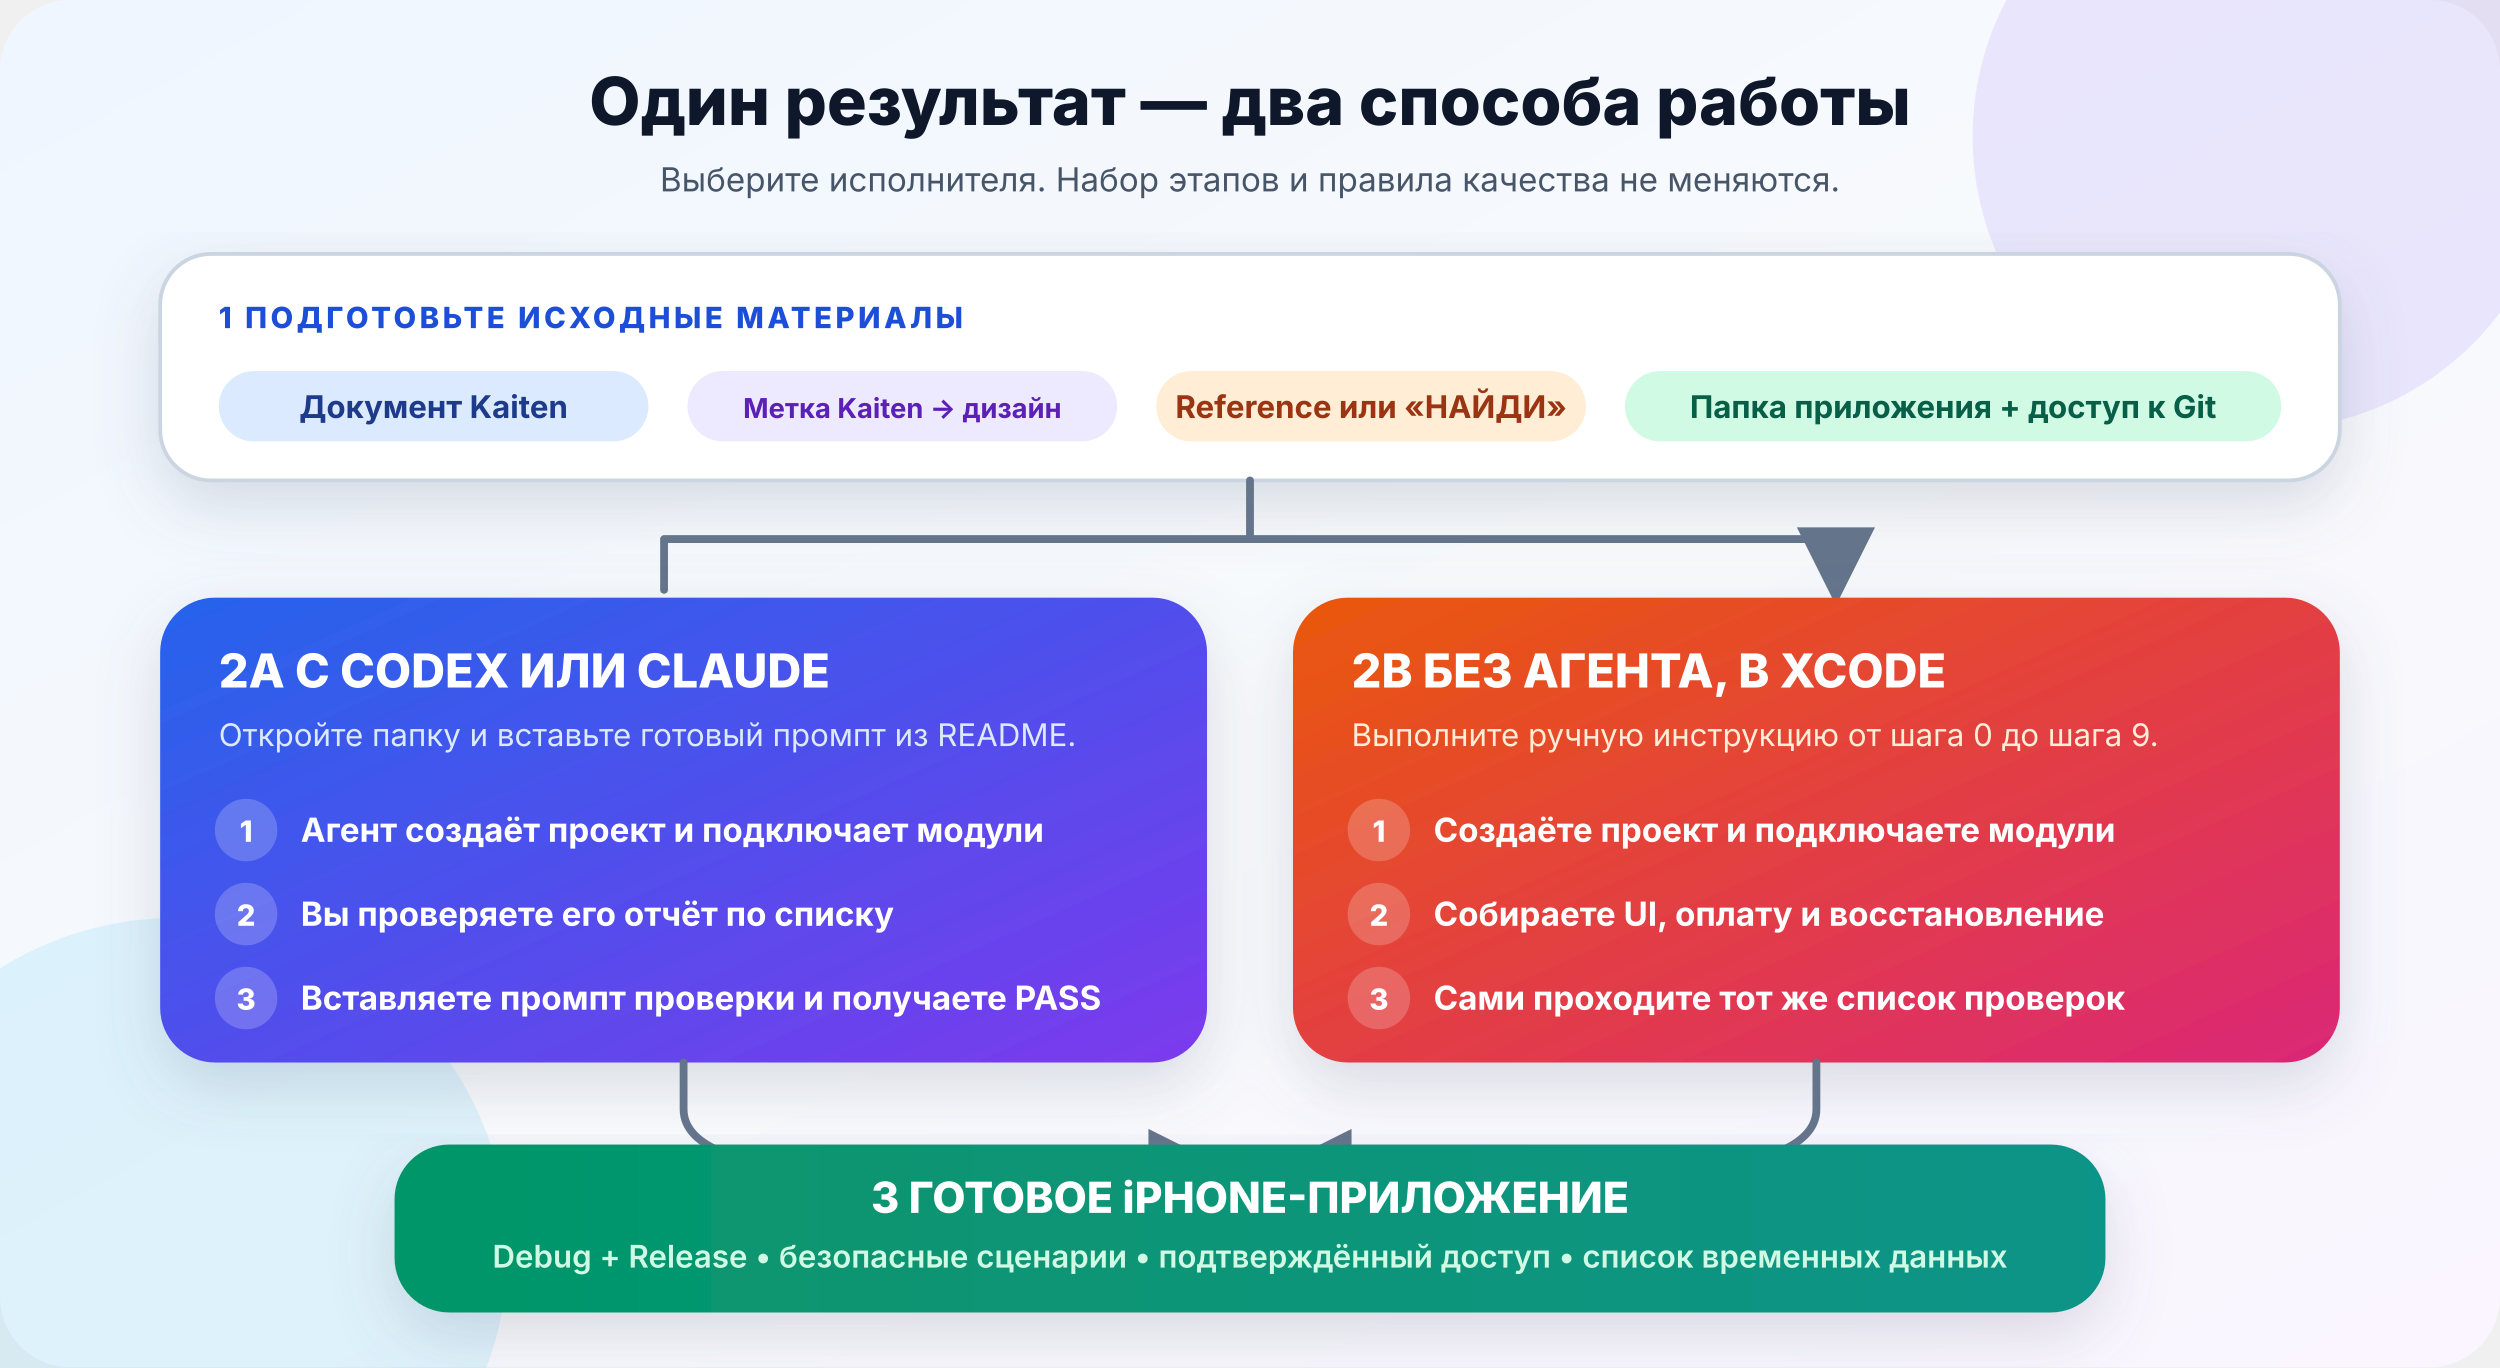
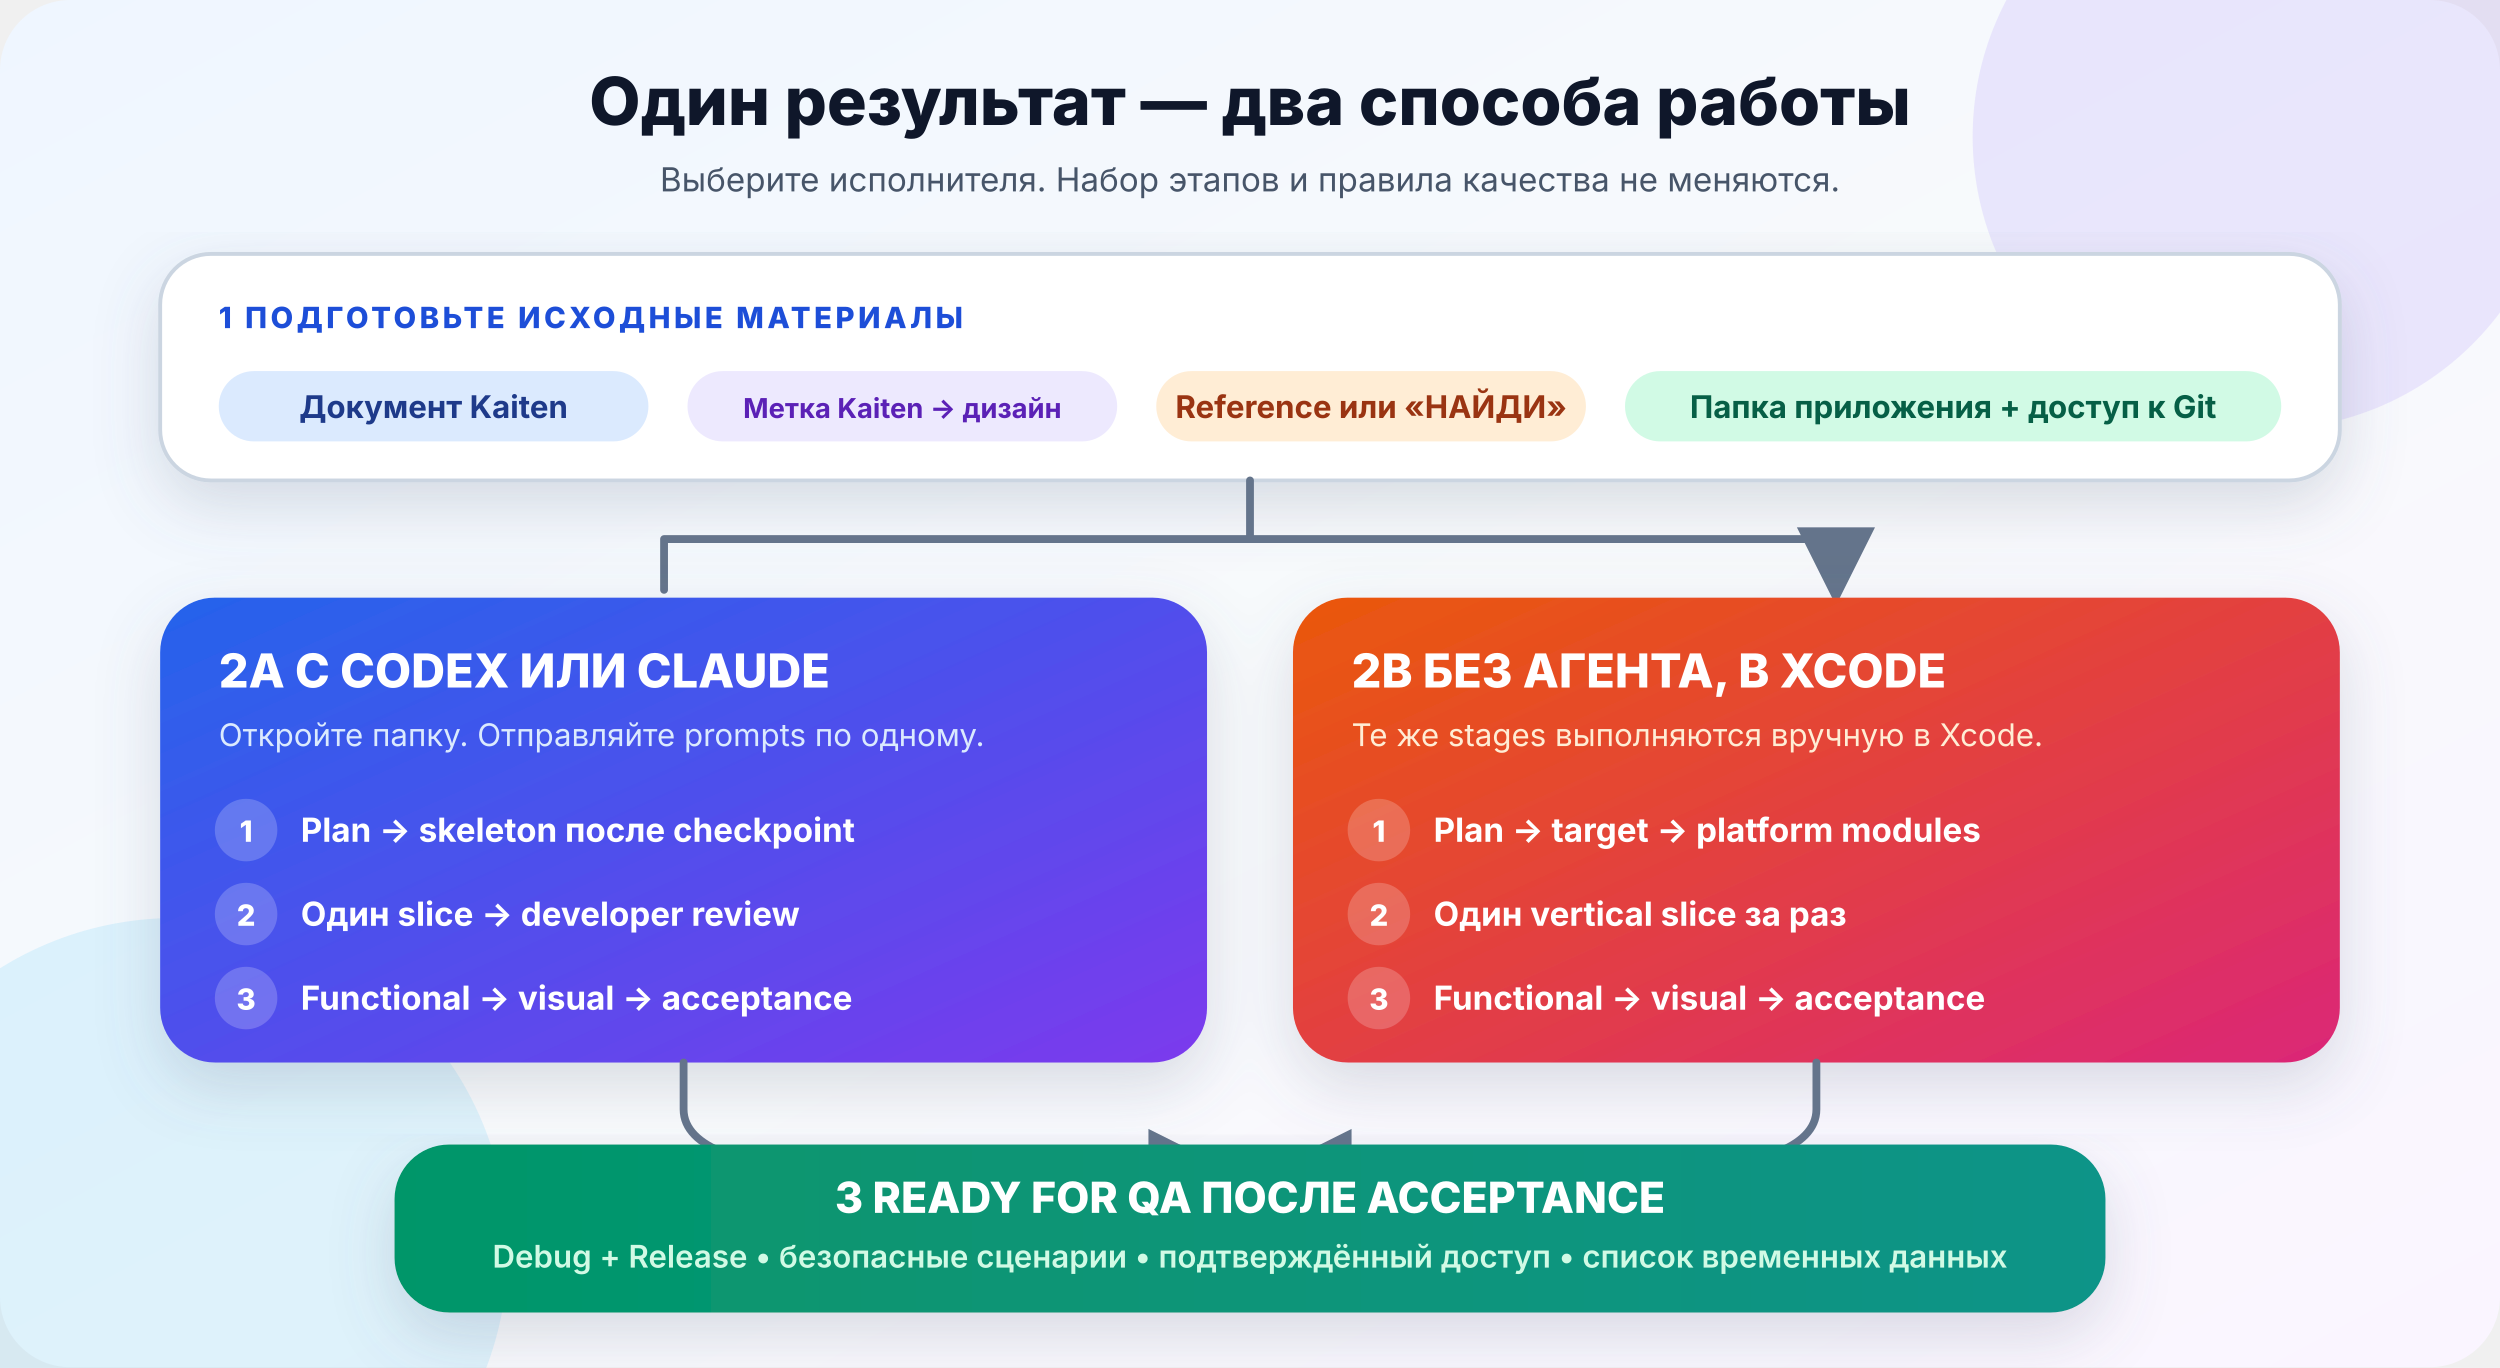
<svg xmlns="http://www.w3.org/2000/svg" width="1280" height="700" viewBox="0 0 1280 700" role="img" aria-labelledby="title description">
  <defs>
    <linearGradient id="background" x1="0" y1="0" x2="1" y2="1">
      <stop offset="0" stop-color="#EFF6FF" />
      <stop offset="0.52" stop-color="#F8FAFC" />
      <stop offset="1" stop-color="#FAF5FF" />
    </linearGradient>
    <linearGradient id="agent" x1="0" y1="0" x2="1" y2="1">
      <stop offset="0" stop-color="#2563EB" />
      <stop offset="1" stop-color="#7C3AED" />
    </linearGradient>
    <linearGradient id="manual" x1="0" y1="0" x2="1" y2="1">
      <stop offset="0" stop-color="#EA580C" />
      <stop offset="1" stop-color="#DB2777" />
    </linearGradient>
    <linearGradient id="result" x1="0" y1="0" x2="1" y2="0">
      <stop offset="0" stop-color="#059669" />
      <stop offset="1" stop-color="#0D9488" />
    </linearGradient>
    <filter id="shadow" x="-20%" y="-20%" width="140%" height="160%">
      <feDropShadow dx="0" dy="12" stdDeviation="16" flood-color="#64748B" flood-opacity="0.22" />
    </filter>
    <marker id="arrow" markerWidth="10" markerHeight="10" refX="8" refY="5" orient="auto">
      <path d="M0 0L10 5L0 10Z" fill="#64748B" />
    </marker>
  </defs>
  <rect width="1280" height="700" rx="36" fill="url(#background)" />
  <circle cx="1160" cy="70" r="150" fill="#A78BFA" opacity="0.18" />
  <circle cx="90" cy="640" r="170" fill="#38BDF8" opacity="0.14" />
  <text x="640" y="64" text-anchor="middle" fill="#0F172A" font-family="-apple-system,BlinkMacSystemFont,Segoe UI,sans-serif" font-size="34" font-weight="800">Один результат — два способа работы</text>
  <text x="640" y="98" text-anchor="middle" fill="#475569" font-family="-apple-system,BlinkMacSystemFont,Segoe UI,sans-serif" font-size="17">Выберите исполнителя. Набор этапов и правила качества не меняются.</text>
  <g filter="url(#shadow)">
    <rect x="82" y="130" width="1116" height="116" rx="26" fill="#FFFFFF" stroke="#CBD5E1" stroke-width="2" />
  </g>
  <text x="112" y="168" fill="#1D4ED8" font-family="-apple-system,BlinkMacSystemFont,Segoe UI,sans-serif" font-size="15" font-weight="800" letter-spacing="1.8">1  ПОДГОТОВЬТЕ ИСХОДНЫЕ МАТЕРИАЛЫ</text>
  <g font-family="-apple-system,BlinkMacSystemFont,Segoe UI,sans-serif" font-size="16" font-weight="700" text-anchor="middle">
    <rect x="112" y="190" width="220" height="36" rx="18" fill="#DBEAFE" />
    <text x="222" y="214" fill="#1E3A8A">Документ Kaiten</text>
    <rect x="352" y="190" width="220" height="36" rx="18" fill="#EDE9FE" />
    <text x="462" y="214" fill="#5B21B6" font-size="14">Метка Kaiten → дизайн</text>
    <rect x="592" y="190" width="220" height="36" rx="18" fill="#FFEDD5" />
    <text x="702" y="214" fill="#9A3412">Reference или «НАЙДИ»</text>
    <rect x="832" y="190" width="336" height="36" rx="18" fill="#D1FAE5" />
    <text x="1000" y="214" fill="#065F46">Папка приложения + доступ к Git</text>
  </g>
  <path d="M640 246V276M640 276H340V302M640 276H940V302" fill="none" stroke="#64748B" stroke-width="4" stroke-linecap="round" stroke-linejoin="round" marker-end="url(#arrow)" />
  <g filter="url(#shadow)">
    <rect x="82" y="306" width="536" height="238" rx="28" fill="url(#agent)" />
    <rect x="662" y="306" width="536" height="238" rx="28" fill="url(#manual)" />
  </g>
  <text x="112" y="352" fill="#FFFFFF" font-family="-apple-system,BlinkMacSystemFont,Segoe UI,sans-serif" font-size="24" font-weight="800">2A  С CODEX ИЛИ CLAUDE</text>
-   <text x="112" y="382" fill="#DBEAFE" font-family="-apple-system,BlinkMacSystemFont,Segoe UI,sans-serif" font-size="16">Откройте папку и вставьте готовый промпт из README.</text>
+   <text x="112" y="382" fill="#DBEAFE" font-family="-apple-system,BlinkMacSystemFont,Segoe UI,sans-serif" font-size="16">Откройте папку. Отправляйте prompts по одному.</text>
  <g font-family="-apple-system,BlinkMacSystemFont,Segoe UI,sans-serif">
    <circle cx="126" cy="425" r="16" fill="#FFFFFF" opacity="0.2" />
    <text x="126" y="431" text-anchor="middle" fill="#FFFFFF" font-size="15" font-weight="800">1</text>
-     <text x="154" y="431" fill="#FFFFFF" font-size="17" font-weight="700">Агент создаёт проект и подключает модули</text>
+     <text x="154" y="431" fill="#FFFFFF" font-size="17" font-weight="700">Plan → skeleton после checkpoint</text>
    <circle cx="126" cy="468" r="16" fill="#FFFFFF" opacity="0.2" />
    <text x="126" y="474" text-anchor="middle" fill="#FFFFFF" font-size="15" font-weight="800">2</text>
-     <text x="154" y="474" fill="#FFFFFF" font-size="17" font-weight="700">Вы проверяете его отчёт по списку</text>
+     <text x="154" y="474" fill="#FFFFFF" font-size="17" font-weight="700">Один slice → developer review</text>
    <circle cx="126" cy="511" r="16" fill="#FFFFFF" opacity="0.2" />
    <text x="126" y="517" text-anchor="middle" fill="#FFFFFF" font-size="15" font-weight="800">3</text>
-     <text x="154" y="517" fill="#FFFFFF" font-size="17" font-weight="700">Вставляете промпт проверки и получаете PASS</text>
+     <text x="154" y="517" fill="#FFFFFF" font-size="17" font-weight="700">Functional → visual → acceptance</text>
  </g>
  <text x="692" y="352" fill="#FFFFFF" font-family="-apple-system,BlinkMacSystemFont,Segoe UI,sans-serif" font-size="24" font-weight="800">2B  БЕЗ АГЕНТА, В XCODE</text>
-   <text x="692" y="382" fill="#FFEDD5" font-family="-apple-system,BlinkMacSystemFont,Segoe UI,sans-serif" font-size="16">Выполните ручную инструкцию от шага 0 до шага 9.</text>
+   <text x="692" y="382" fill="#FFEDD5" font-family="-apple-system,BlinkMacSystemFont,Segoe UI,sans-serif" font-size="16">Те же stages выполняются вручную в Xcode.</text>
  <g font-family="-apple-system,BlinkMacSystemFont,Segoe UI,sans-serif">
    <circle cx="706" cy="425" r="16" fill="#FFFFFF" opacity="0.2" />
    <text x="706" y="431" text-anchor="middle" fill="#FFFFFF" font-size="15" font-weight="800">1</text>
-     <text x="734" y="431" fill="#FFFFFF" font-size="17" font-weight="700">Создаёте проект и подключаете модули</text>
+     <text x="734" y="431" fill="#FFFFFF" font-size="17" font-weight="700">Plan → target → platform modules</text>
    <circle cx="706" cy="468" r="16" fill="#FFFFFF" opacity="0.2" />
    <text x="706" y="474" text-anchor="middle" fill="#FFFFFF" font-size="15" font-weight="800">2</text>
-     <text x="734" y="474" fill="#FFFFFF" font-size="17" font-weight="700">Собираете UI, оплату и восстановление</text>
+     <text x="734" y="474" fill="#FFFFFF" font-size="17" font-weight="700">Один vertical slice за раз</text>
    <circle cx="706" cy="511" r="16" fill="#FFFFFF" opacity="0.2" />
    <text x="706" y="517" text-anchor="middle" fill="#FFFFFF" font-size="15" font-weight="800">3</text>
-     <text x="734" y="517" fill="#FFFFFF" font-size="17" font-weight="700">Сами проходите тот же список проверок</text>
+     <text x="734" y="517" fill="#FFFFFF" font-size="17" font-weight="700">Functional → visual → acceptance</text>
  </g>
  <path d="M350 544V568C350 588 382 598 424 598H620" fill="none" stroke="#64748B" stroke-width="4" stroke-linecap="round" marker-end="url(#arrow)" />
  <path d="M930 544V568C930 588 898 598 856 598H660" fill="none" stroke="#64748B" stroke-width="4" stroke-linecap="round" marker-end="url(#arrow)" />
  <g filter="url(#shadow)">
    <rect x="202" y="586" width="876" height="86" rx="28" fill="url(#result)" />
  </g>
-   <text x="640" y="621" text-anchor="middle" fill="#FFFFFF" font-family="-apple-system,BlinkMacSystemFont,Segoe UI,sans-serif" font-size="22" font-weight="800">3  ГОТОВОЕ iPHONE-ПРИЛОЖЕНИЕ</text>
+   <text x="640" y="621" text-anchor="middle" fill="#FFFFFF" font-family="-apple-system,BlinkMacSystemFont,Segoe UI,sans-serif" font-size="22" font-weight="800">3  READY FOR QA ПОСЛЕ ACCEPTANCE</text>
  <text x="640" y="649" text-anchor="middle" fill="#D1FAE5" font-family="-apple-system,BlinkMacSystemFont,Segoe UI,sans-serif" font-size="16" font-weight="600">Debug + Release • безопасные сценарии • подтверждённый доступ • список временных данных</text>
</svg>
